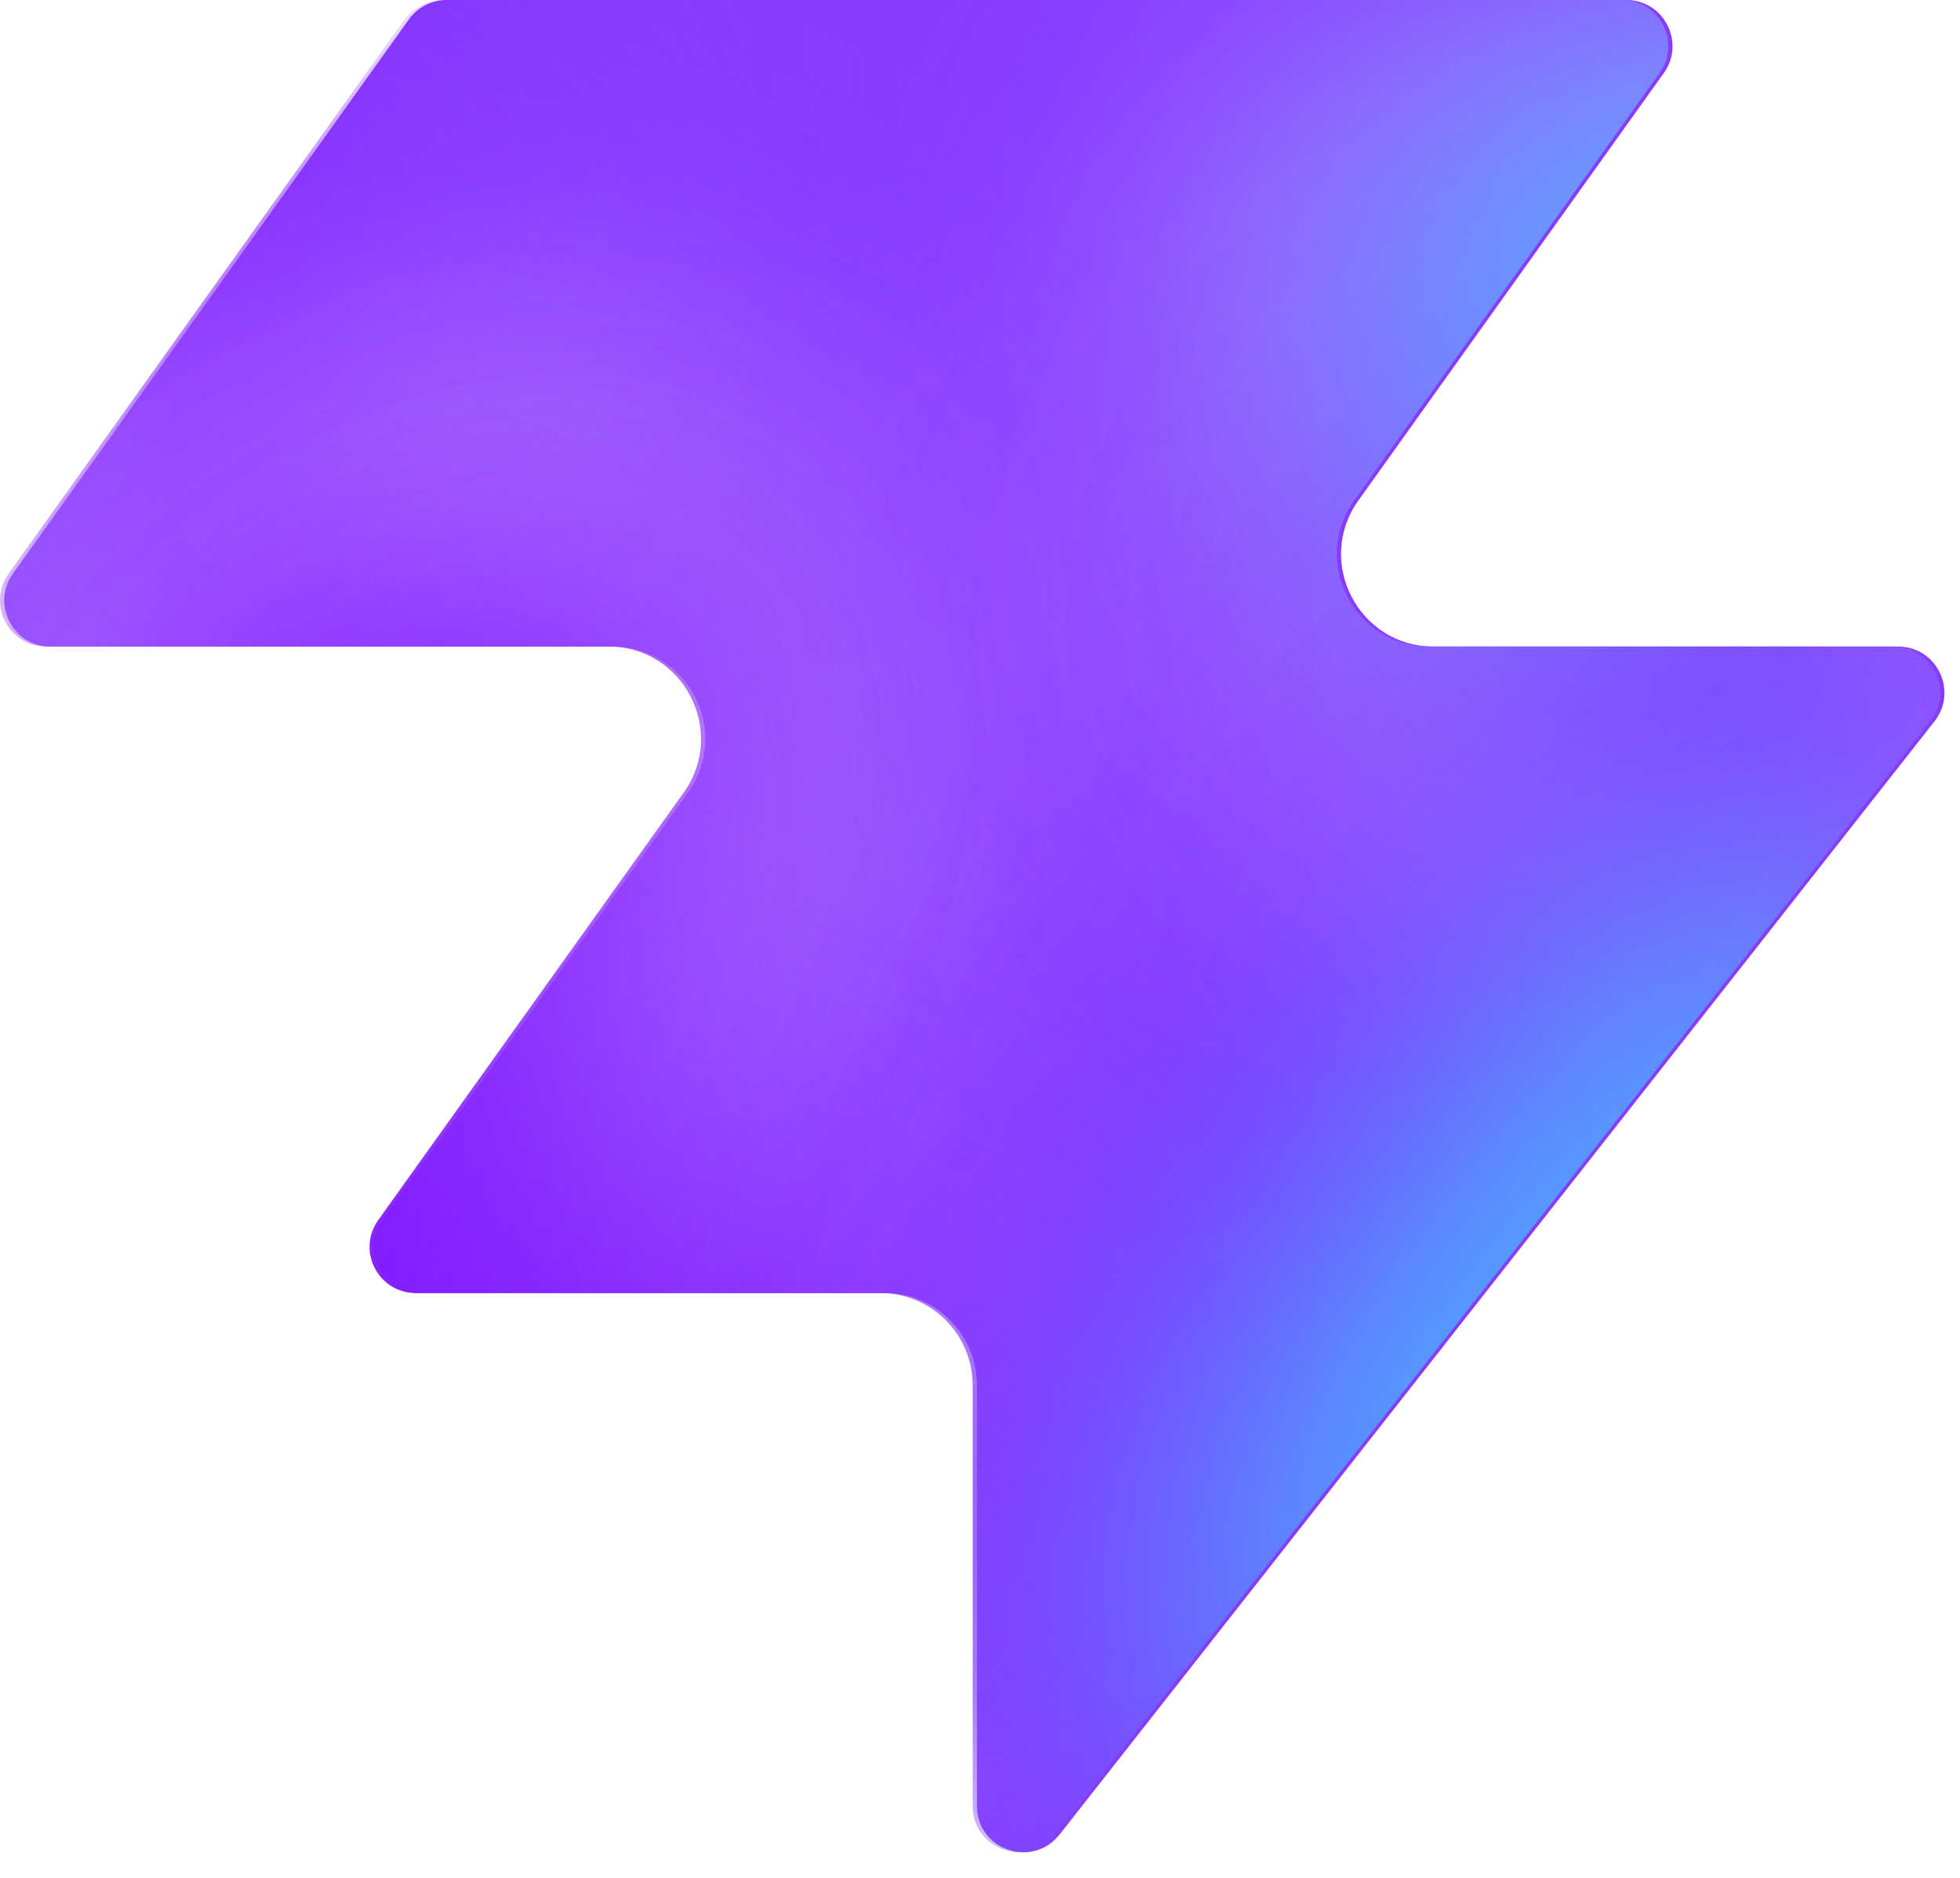
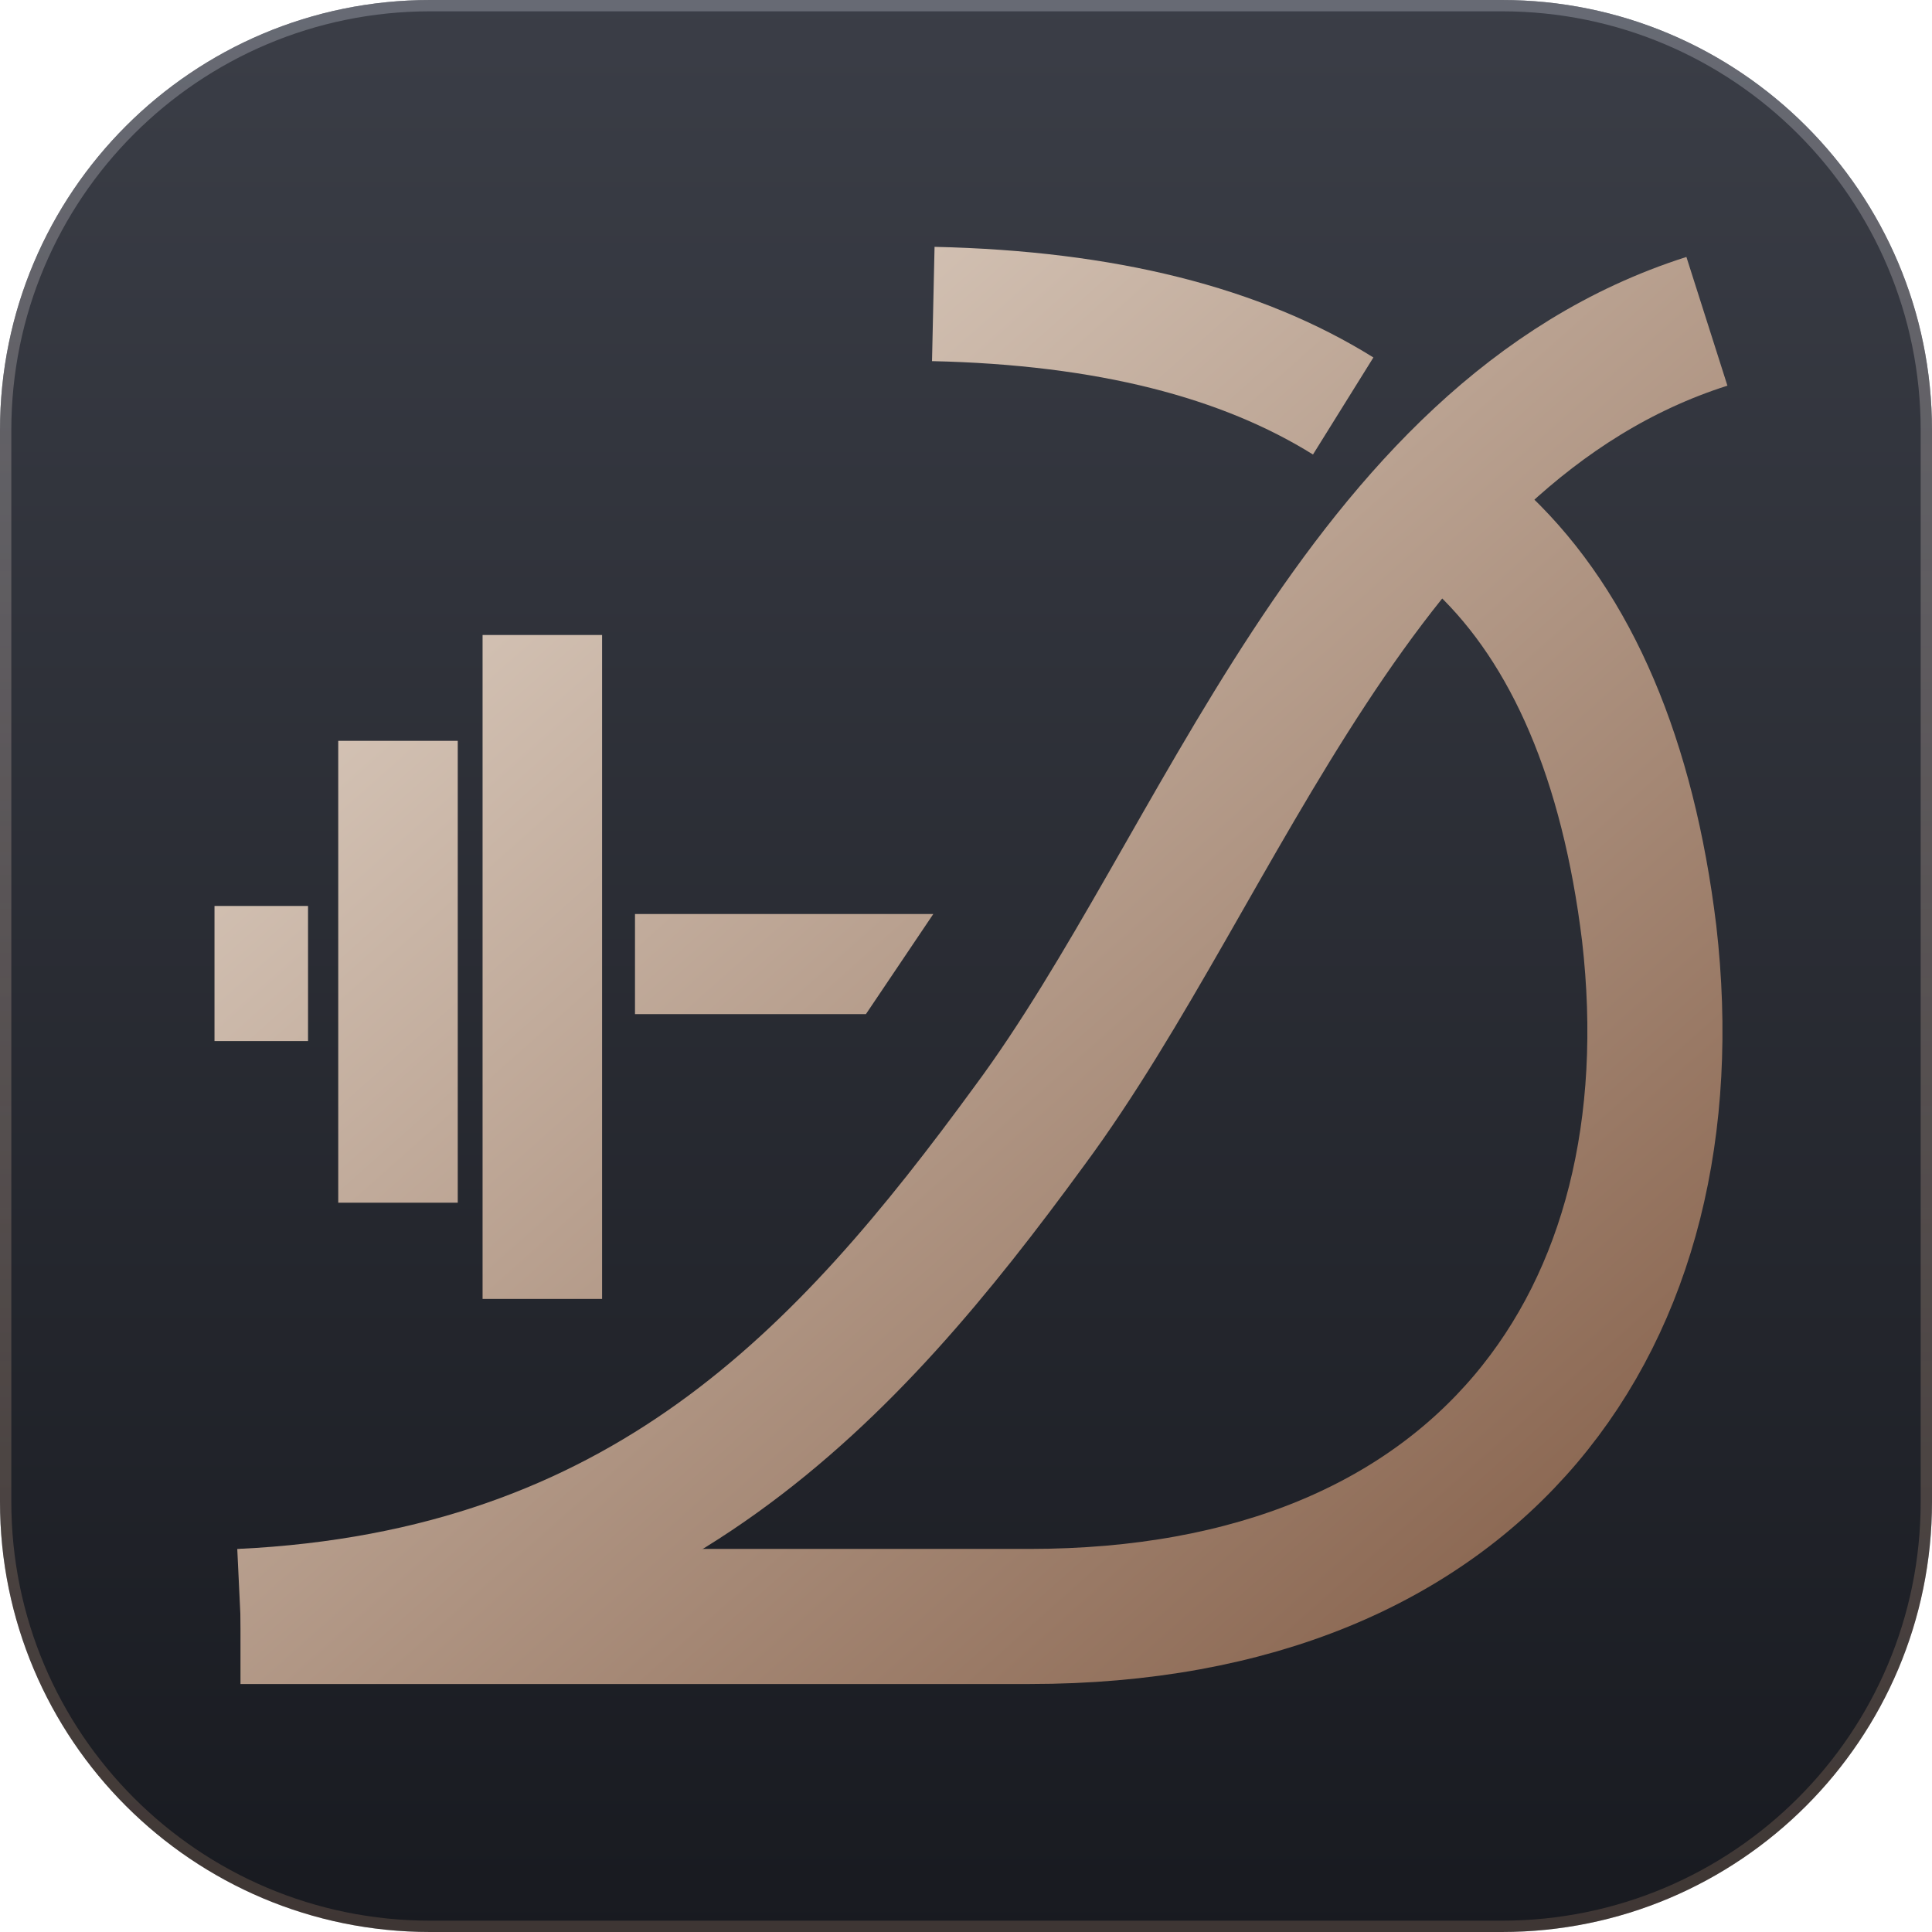
- <svg xmlns="http://www.w3.org/2000/svg" width="48" height="46" fill="none" viewBox="0 0 48 46">
-   <path fill="#863bff" d="M25.946 44.938c-.664.845-2.021.375-2.021-.698V33.937a2.26 2.26 0 0 0-2.262-2.262H10.287c-.92 0-1.456-1.04-.92-1.788l7.48-10.471c1.07-1.497 0-3.578-1.842-3.578H1.237c-.92 0-1.456-1.04-.92-1.788L10.013.474c.214-.297.556-.474.92-.474h28.894c.92 0 1.456 1.04.92 1.788l-7.48 10.471c-1.07 1.498 0 3.579 1.842 3.579h11.377c.943 0 1.473 1.088.89 1.83L25.947 44.94z" style="fill:#863bff;fill:color(display-p3 .525 .23 1);fill-opacity:1" />
-   <mask id="a" width="48" height="46" x="0" y="0" maskUnits="userSpaceOnUse" style="mask-type:alpha">
-     <path fill="#000" d="M25.842 44.938c-.664.844-2.021.375-2.021-.698V33.937a2.26 2.26 0 0 0-2.262-2.262H10.183c-.92 0-1.456-1.04-.92-1.788l7.48-10.471c1.07-1.498 0-3.579-1.842-3.579H1.133c-.92 0-1.456-1.04-.92-1.787L9.91.473c.214-.297.556-.474.92-.474h28.894c.92 0 1.456 1.04.92 1.788l-7.48 10.471c-1.07 1.498 0 3.578 1.842 3.578h11.377c.943 0 1.473 1.088.89 1.832L25.843 44.94z" style="fill:#000;fill-opacity:1" />
-   </mask>
-   <g mask="url(#a)">
-     <g filter="url(#b)">
-       <ellipse cx="5.508" cy="14.704" fill="#ede6ff" rx="5.508" ry="14.704" style="fill:#ede6ff;fill:color(display-p3 .927 .903 1);fill-opacity:1" transform="matrix(.00324 1 1 -.00324 -4.47 31.516)" />
-     </g>
-     <g filter="url(#c)">
-       <ellipse cx="10.399" cy="29.851" fill="#ede6ff" rx="10.399" ry="29.851" style="fill:#ede6ff;fill:color(display-p3 .927 .903 1);fill-opacity:1" transform="matrix(.00324 1 1 -.00324 -39.328 7.883)" />
-     </g>
-     <g filter="url(#d)">
-       <ellipse cx="5.508" cy="30.487" fill="#7e14ff" rx="5.508" ry="30.487" style="fill:#7e14ff;fill:color(display-p3 .492 .077 1);fill-opacity:1" transform="rotate(89.814 -25.913 -14.639)scale(1 -1)" />
-     </g>
-     <g filter="url(#e)">
-       <ellipse cx="5.508" cy="30.599" fill="#7e14ff" rx="5.508" ry="30.599" style="fill:#7e14ff;fill:color(display-p3 .492 .077 1);fill-opacity:1" transform="rotate(89.814 -32.644 -3.334)scale(1 -1)" />
-     </g>
-     <g filter="url(#f)">
-       <ellipse cx="5.508" cy="30.599" fill="#7e14ff" rx="5.508" ry="30.599" style="fill:#7e14ff;fill:color(display-p3 .492 .077 1);fill-opacity:1" transform="matrix(.00324 1 1 -.00324 -34.34 30.47)" />
-     </g>
-     <g filter="url(#g)">
-       <ellipse cx="14.072" cy="22.078" fill="#ede6ff" rx="14.072" ry="22.078" style="fill:#ede6ff;fill:color(display-p3 .927 .903 1);fill-opacity:1" transform="rotate(93.35 24.506 48.493)scale(-1 1)" />
-     </g>
-     <g filter="url(#h)">
-       <ellipse cx="3.47" cy="21.501" fill="#7e14ff" rx="3.47" ry="21.501" style="fill:#7e14ff;fill:color(display-p3 .492 .077 1);fill-opacity:1" transform="rotate(89.009 28.708 47.59)scale(-1 1)" />
-     </g>
-     <g filter="url(#i)">
-       <ellipse cx="3.47" cy="21.501" fill="#7e14ff" rx="3.47" ry="21.501" style="fill:#7e14ff;fill:color(display-p3 .492 .077 1);fill-opacity:1" transform="rotate(89.009 28.708 47.59)scale(-1 1)" />
-     </g>
-     <g filter="url(#j)">
-       <ellipse cx=".387" cy="8.972" fill="#7e14ff" rx="4.407" ry="29.108" style="fill:#7e14ff;fill:color(display-p3 .492 .077 1);fill-opacity:1" transform="rotate(39.51 .387 8.972)" />
-     </g>
-     <g filter="url(#k)">
-       <ellipse cx="47.523" cy="-6.092" fill="#7e14ff" rx="4.407" ry="29.108" style="fill:#7e14ff;fill:color(display-p3 .492 .077 1);fill-opacity:1" transform="rotate(37.892 47.523 -6.092)" />
-     </g>
-     <g filter="url(#l)">
-       <ellipse cx="41.412" cy="6.333" fill="#47bfff" rx="5.971" ry="9.665" style="fill:#47bfff;fill:color(display-p3 .28 .748 1);fill-opacity:1" transform="rotate(37.892 41.412 6.333)" />
-     </g>
-     <g filter="url(#m)">
-       <ellipse cx="-1.879" cy="38.332" fill="#7e14ff" rx="4.407" ry="29.108" style="fill:#7e14ff;fill:color(display-p3 .492 .077 1);fill-opacity:1" transform="rotate(37.892 -1.88 38.332)" />
-     </g>
-     <g filter="url(#n)">
-       <ellipse cx="-1.879" cy="38.332" fill="#7e14ff" rx="4.407" ry="29.108" style="fill:#7e14ff;fill:color(display-p3 .492 .077 1);fill-opacity:1" transform="rotate(37.892 -1.88 38.332)" />
-     </g>
-     <g filter="url(#o)">
-       <ellipse cx="35.651" cy="29.907" fill="#7e14ff" rx="4.407" ry="29.108" style="fill:#7e14ff;fill:color(display-p3 .492 .077 1);fill-opacity:1" transform="rotate(37.892 35.651 29.907)" />
-     </g>
-     <g filter="url(#p)">
-       <ellipse cx="38.418" cy="32.4" fill="#47bfff" rx="5.971" ry="15.297" style="fill:#47bfff;fill:color(display-p3 .28 .748 1);fill-opacity:1" transform="rotate(37.892 38.418 32.4)" />
+ <svg xmlns="http://www.w3.org/2000/svg" viewBox="0 0 1024 1024" width="1024" height="1024">
+   <defs>
+     <linearGradient id="face" x1="0" y1="0" x2="0" y2="1">
+       <stop offset="0" stop-color="#3b3e47" />
+       <stop offset="1" stop-color="#181a20" />
+     </linearGradient>
+     <linearGradient id="rim" x1="0" y1="0" x2="0" y2="1">
+       <stop offset="0" stop-color="#8b8f9a" stop-opacity=".55" />
+       <stop offset="1" stop-color="#b08a6e" stop-opacity=".25" />
+     </linearGradient>
+     <linearGradient id="bronze" gradientUnits="userSpaceOnUse" x1="640" y1="620" x2="1280" y2="1340">
+       <stop offset="0" stop-color="#e3d6ca" />
+       <stop offset=".45" stop-color="#b9a190" />
+       <stop offset="1" stop-color="#85604a" />
+     </linearGradient>
+     <filter id="drop" x="-20%" y="-20%" width="140%" height="150%">
+       <feDropShadow dx="0" dy="14" stdDeviation="14" flood-color="#000" flood-opacity=".5" />
+     </filter>
+   </defs>
+   <rect width="1024" height="1024" rx="228" fill="url(#face)" />
+   <rect x="3" y="3" width="1018" height="1018" rx="225" fill="none" stroke="url(#rim)" stroke-width="6" />
+   <g transform="translate(512 512) scale(1.02) translate(-967 -967)">
+     <g fill="url(#bronze)" stroke="url(#bronze)" stroke-linejoin="miter">
+       <g fill="none" stroke-width="70.2">
+         <path d="M 590 1305 L 1000 1305 C 1235 1305 1345 1150 1322 950 C 1311 860 1282 792 1236 748" />
+         <path d="M 590 1305 C 800 1295 905 1180 1000 1050 C 1100 915 1170 690 1352 632" />
+         <path stroke-width="59.4" d="M 950 623 C 1040 625 1110 643 1163 676" />
+       </g>
+       <g stroke="none">
+         <rect x="576.5" y="935.8" width="48.6" height="70.2" />
+         <rect x="640.8" y="850" width="62.1" height="240" />
+         <rect x="715.8" y="795" width="62.1" height="345" />
+         <path d="M 795 940 H 950 L 915 992 H 795 Z" />
+       </g>
    </g>
  </g>
-   <defs>
-     <filter id="b" width="60.045" height="41.654" x="-19.77" y="16.149" color-interpolation-filters="sRGB" filterUnits="userSpaceOnUse">
-       <feFlood flood-opacity="0" result="BackgroundImageFix" />
-       <feBlend in="SourceGraphic" in2="BackgroundImageFix" result="shape" />
-       <feGaussianBlur result="effect1_foregroundBlur_2002_17158" stdDeviation="7.659" />
-     </filter>
-     <filter id="c" width="90.34" height="51.437" x="-54.613" y="-7.533" color-interpolation-filters="sRGB" filterUnits="userSpaceOnUse">
-       <feFlood flood-opacity="0" result="BackgroundImageFix" />
-       <feBlend in="SourceGraphic" in2="BackgroundImageFix" result="shape" />
-       <feGaussianBlur result="effect1_foregroundBlur_2002_17158" stdDeviation="7.659" />
-     </filter>
-     <filter id="d" width="79.355" height="29.4" x="-49.64" y="2.03" color-interpolation-filters="sRGB" filterUnits="userSpaceOnUse">
-       <feFlood flood-opacity="0" result="BackgroundImageFix" />
-       <feBlend in="SourceGraphic" in2="BackgroundImageFix" result="shape" />
-       <feGaussianBlur result="effect1_foregroundBlur_2002_17158" stdDeviation="4.596" />
-     </filter>
-     <filter id="e" width="79.579" height="29.4" x="-45.045" y="20.029" color-interpolation-filters="sRGB" filterUnits="userSpaceOnUse">
-       <feFlood flood-opacity="0" result="BackgroundImageFix" />
-       <feBlend in="SourceGraphic" in2="BackgroundImageFix" result="shape" />
-       <feGaussianBlur result="effect1_foregroundBlur_2002_17158" stdDeviation="4.596" />
-     </filter>
-     <filter id="f" width="79.579" height="29.4" x="-43.513" y="21.178" color-interpolation-filters="sRGB" filterUnits="userSpaceOnUse">
-       <feFlood flood-opacity="0" result="BackgroundImageFix" />
-       <feBlend in="SourceGraphic" in2="BackgroundImageFix" result="shape" />
-       <feGaussianBlur result="effect1_foregroundBlur_2002_17158" stdDeviation="4.596" />
-     </filter>
-     <filter id="g" width="74.749" height="58.852" x="15.756" y="-17.901" color-interpolation-filters="sRGB" filterUnits="userSpaceOnUse">
-       <feFlood flood-opacity="0" result="BackgroundImageFix" />
-       <feBlend in="SourceGraphic" in2="BackgroundImageFix" result="shape" />
-       <feGaussianBlur result="effect1_foregroundBlur_2002_17158" stdDeviation="7.659" />
-     </filter>
-     <filter id="h" width="61.377" height="25.362" x="23.548" y="2.284" color-interpolation-filters="sRGB" filterUnits="userSpaceOnUse">
-       <feFlood flood-opacity="0" result="BackgroundImageFix" />
-       <feBlend in="SourceGraphic" in2="BackgroundImageFix" result="shape" />
-       <feGaussianBlur result="effect1_foregroundBlur_2002_17158" stdDeviation="4.596" />
-     </filter>
-     <filter id="i" width="61.377" height="25.362" x="23.548" y="2.284" color-interpolation-filters="sRGB" filterUnits="userSpaceOnUse">
-       <feFlood flood-opacity="0" result="BackgroundImageFix" />
-       <feBlend in="SourceGraphic" in2="BackgroundImageFix" result="shape" />
-       <feGaussianBlur result="effect1_foregroundBlur_2002_17158" stdDeviation="4.596" />
-     </filter>
-     <filter id="j" width="56.045" height="63.649" x="-27.636" y="-22.853" color-interpolation-filters="sRGB" filterUnits="userSpaceOnUse">
-       <feFlood flood-opacity="0" result="BackgroundImageFix" />
-       <feBlend in="SourceGraphic" in2="BackgroundImageFix" result="shape" />
-       <feGaussianBlur result="effect1_foregroundBlur_2002_17158" stdDeviation="4.596" />
-     </filter>
-     <filter id="k" width="54.814" height="64.646" x="20.116" y="-38.415" color-interpolation-filters="sRGB" filterUnits="userSpaceOnUse">
-       <feFlood flood-opacity="0" result="BackgroundImageFix" />
-       <feBlend in="SourceGraphic" in2="BackgroundImageFix" result="shape" />
-       <feGaussianBlur result="effect1_foregroundBlur_2002_17158" stdDeviation="4.596" />
-     </filter>
-     <filter id="l" width="33.541" height="35.313" x="24.641" y="-11.323" color-interpolation-filters="sRGB" filterUnits="userSpaceOnUse">
-       <feFlood flood-opacity="0" result="BackgroundImageFix" />
-       <feBlend in="SourceGraphic" in2="BackgroundImageFix" result="shape" />
-       <feGaussianBlur result="effect1_foregroundBlur_2002_17158" stdDeviation="4.596" />
-     </filter>
-     <filter id="m" width="54.814" height="64.646" x="-29.286" y="6.009" color-interpolation-filters="sRGB" filterUnits="userSpaceOnUse">
-       <feFlood flood-opacity="0" result="BackgroundImageFix" />
-       <feBlend in="SourceGraphic" in2="BackgroundImageFix" result="shape" />
-       <feGaussianBlur result="effect1_foregroundBlur_2002_17158" stdDeviation="4.596" />
-     </filter>
-     <filter id="n" width="54.814" height="64.646" x="-29.286" y="6.009" color-interpolation-filters="sRGB" filterUnits="userSpaceOnUse">
-       <feFlood flood-opacity="0" result="BackgroundImageFix" />
-       <feBlend in="SourceGraphic" in2="BackgroundImageFix" result="shape" />
-       <feGaussianBlur result="effect1_foregroundBlur_2002_17158" stdDeviation="4.596" />
-     </filter>
-     <filter id="o" width="54.814" height="64.646" x="8.244" y="-2.416" color-interpolation-filters="sRGB" filterUnits="userSpaceOnUse">
-       <feFlood flood-opacity="0" result="BackgroundImageFix" />
-       <feBlend in="SourceGraphic" in2="BackgroundImageFix" result="shape" />
-       <feGaussianBlur result="effect1_foregroundBlur_2002_17158" stdDeviation="4.596" />
-     </filter>
-     <filter id="p" width="39.409" height="43.623" x="18.713" y="10.588" color-interpolation-filters="sRGB" filterUnits="userSpaceOnUse">
-       <feFlood flood-opacity="0" result="BackgroundImageFix" />
-       <feBlend in="SourceGraphic" in2="BackgroundImageFix" result="shape" />
-       <feGaussianBlur result="effect1_foregroundBlur_2002_17158" stdDeviation="4.596" />
-     </filter>
-   </defs>
</svg>
